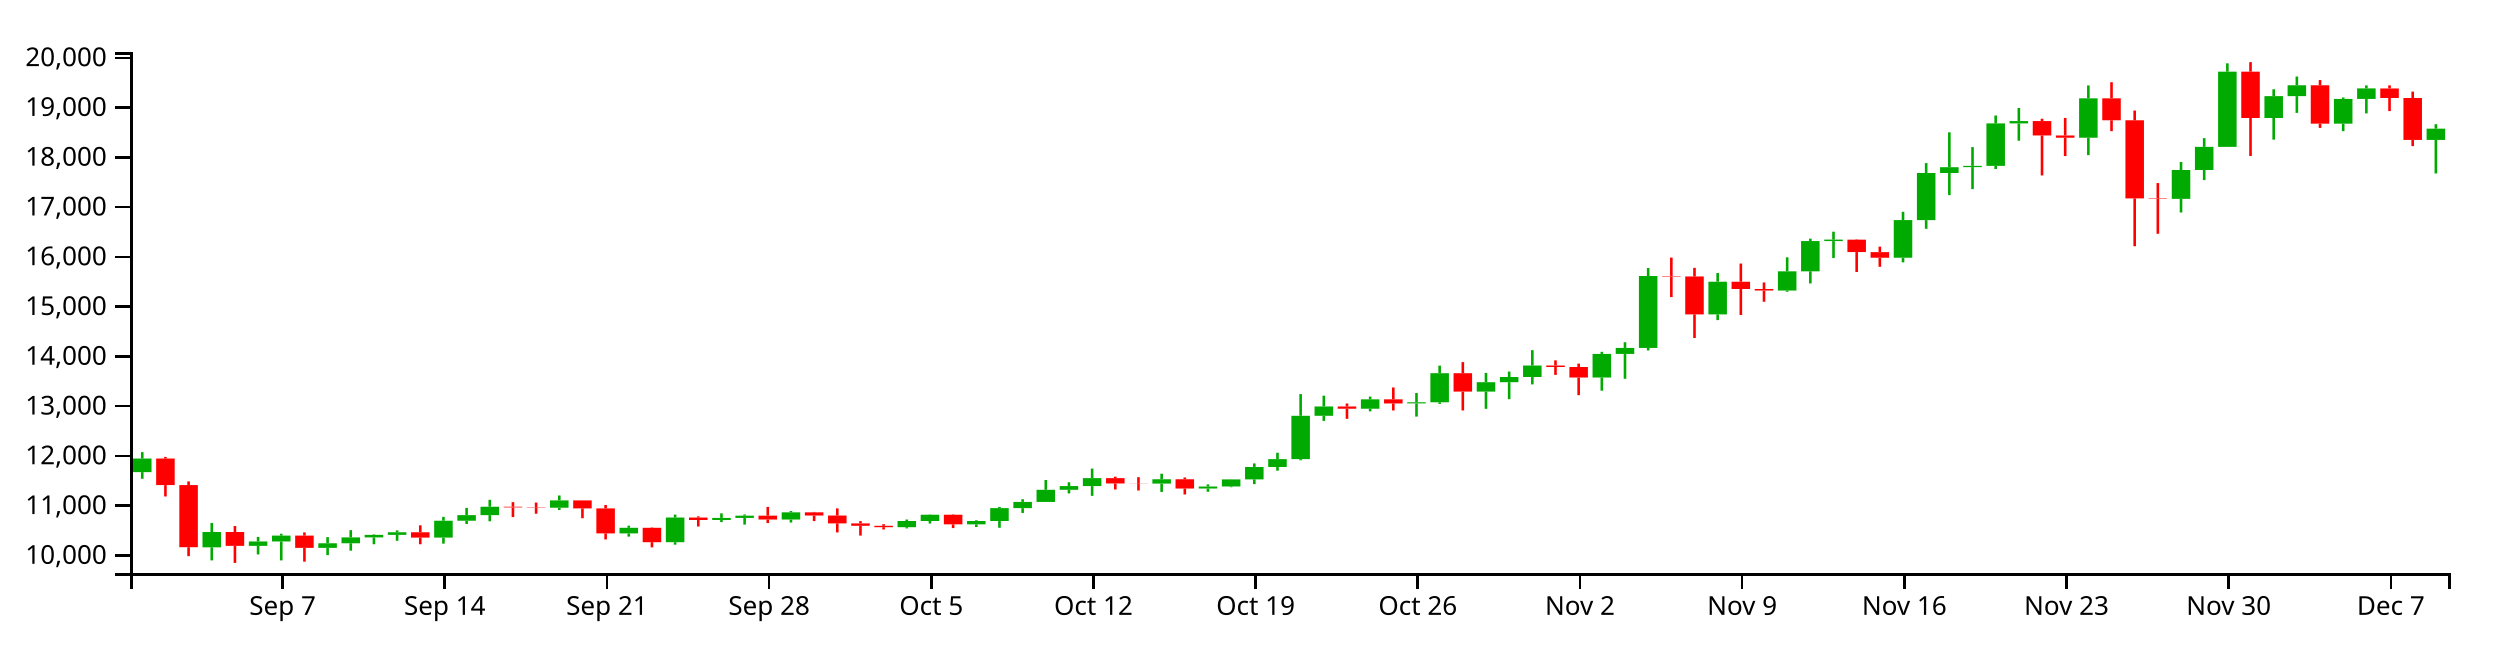
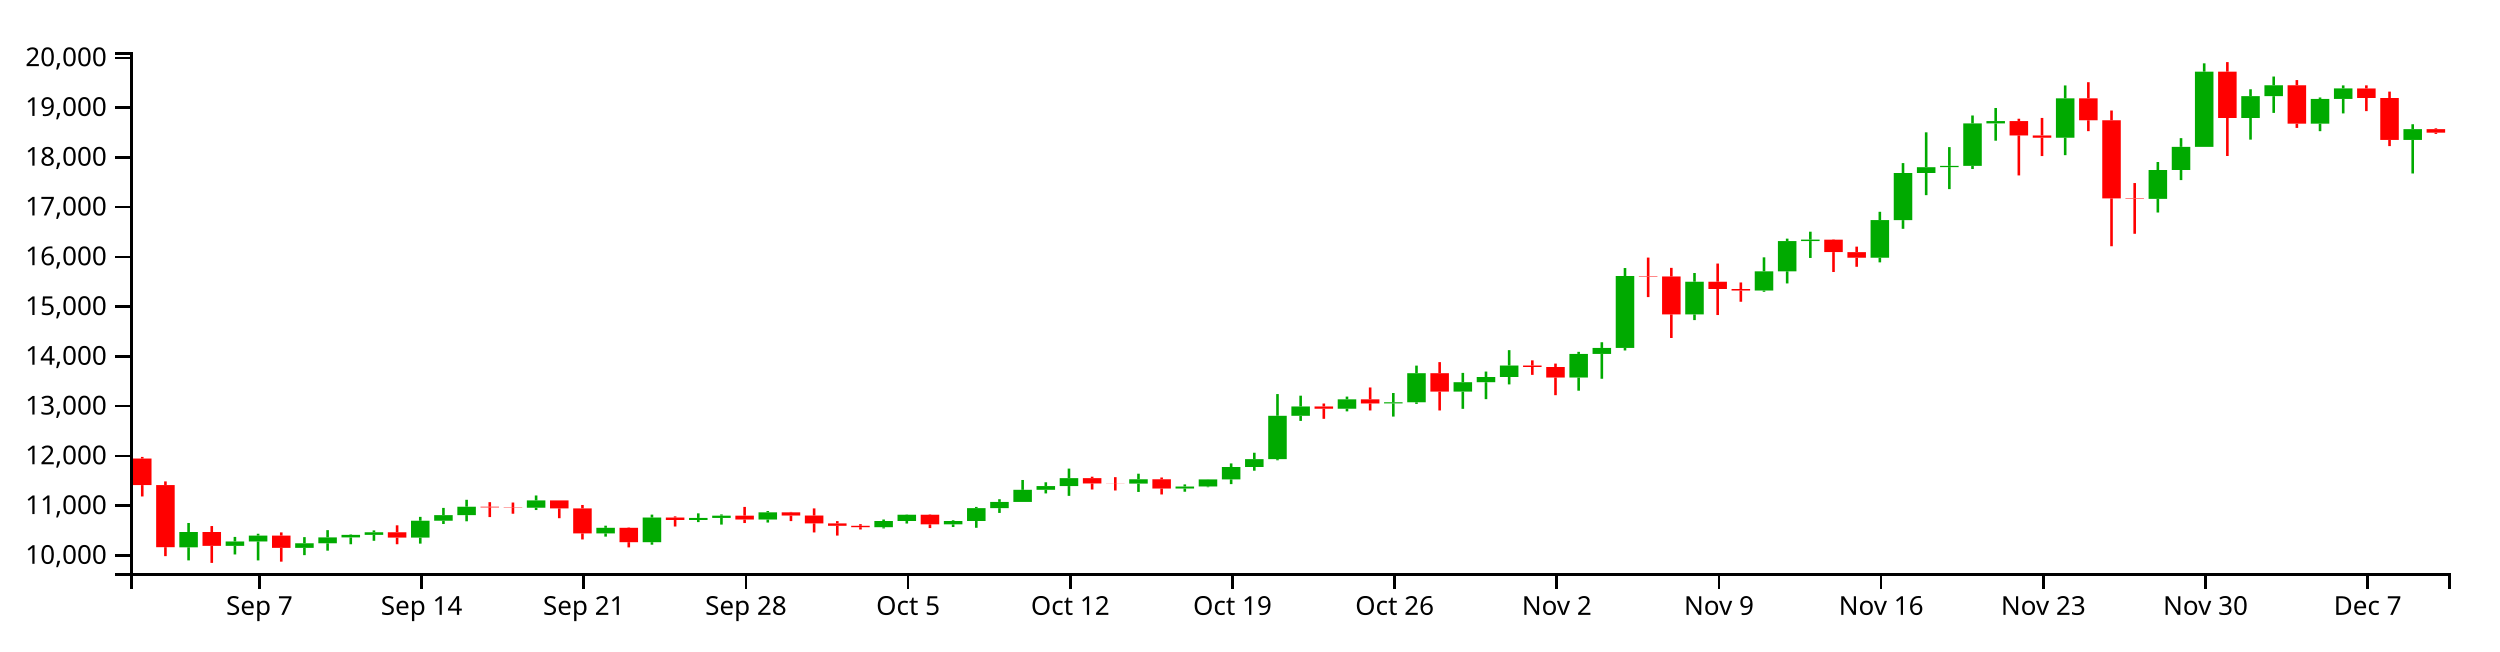
<svg xmlns="http://www.w3.org/2000/svg" version="1.1" width="960" height="250">
  <g transform="translate(50,20)">
    <style>.axis path,.axis line{fill:none;stroke:#000;shape-rendering:crispEdges;}path.candle{stroke:#000000;}path.candle.body{stroke-width:0;}path.candle.up{fill:#00AA00;stroke:#00AA00;}path.candle.down{fill:#FF0000;stroke:#FF0000;}</style>
    <g class="candlestick">
      <g class="data">
-         <path class="candle body up" d="M 1.068 161.287 l 7.117 0 L 8.185 156.08 l -7.117 0 L 1.068 161.287 M 27.757 190.167 l 7.117 0 L 34.874 184.282 l -7.117 0 L 27.757 190.167 M 45.55 189.624 l 7.117 0 L 52.667 187.913 l -7.117 0 L 45.55 189.624 M 54.446 187.919 l 7.117 0 L 61.563 185.673 l -7.117 0 L 54.446 187.919 M 72.239 190.389 l 7.117 0 L 79.356 188.621 l -7.117 0 L 72.239 190.389 M 81.136 188.619 l 7.117 0 L 88.253 186.372 l -7.117 0 L 81.136 188.619 M 90.032 186.372 l 7.117 0 L 97.149 185.397 l -7.117 0 L 90.032 186.372 M 98.928 185.397 l 7.117 0 L 106.046 184.383 l -7.117 0 L 98.928 185.397 M 116.721 186.449 l 7.117 0 L 123.838 179.972 l -7.117 0 L 116.721 186.449 M 125.618 179.972 l 7.117 0 L 132.735 177.802 l -7.117 0 L 125.618 179.972 M 134.514 177.803 l 7.117 0 L 141.631 174.578 l -7.117 0 L 134.514 177.803 M 161.204 174.972 l 7.117 0 L 168.321 172.158 l -7.117 0 L 161.204 174.972 M 187.893 184.836 l 7.117 0 L 195.01 182.688 l -7.117 0 L 187.893 184.836 M 205.686 188.195 l 7.117 0 L 212.803 178.738 l -7.117 0 L 205.686 188.195 M 223.479 179.689 l 7.117 0 L 230.596 178.886 l -7.117 0 L 223.479 179.689 M 232.375 178.886 l 7.117 0 L 239.492 178.013 l -7.117 0 L 232.375 178.886 M 250.168 179.507 l 7.117 0 L 257.285 176.748 l -7.117 0 L 250.168 179.507 M 294.65 182.45 l 7.117 0 L 301.767 180.07 l -7.117 0 L 294.65 182.45 M 303.547 180.07 l 7.117 0 L 310.664 177.67 l -7.117 0 L 303.547 180.07 M 321.339 181.35 l 7.117 0 L 328.457 180.075 l -7.117 0 L 321.339 181.35 M 330.236 180.074 l 7.117 0 L 337.353 175.122 l -7.117 0 L 330.236 180.074 M 339.132 175.124 l 7.117 0 L 346.25 172.731 l -7.117 0 L 339.132 175.124 M 348.029 172.731 l 7.117 0 L 355.146 168.096 l -7.117 0 L 348.029 172.731 M 356.925 168.096 l 7.117 0 L 364.042 166.647 l -7.117 0 L 356.925 168.096 M 365.822 166.647 l 7.117 0 L 372.939 163.604 l -7.117 0 L 365.822 166.647 M 392.511 165.713 l 7.117 0 L 399.628 164.046 l -7.117 0 L 392.511 165.713 M 410.304 167.598 l 7.117 0 L 417.421 166.816 l -7.117 0 L 410.304 167.598 M 419.2 166.813 l 7.117 0 L 426.317 164.084 l -7.117 0 L 419.2 166.813 M 428.097 164.084 l 7.117 0 L 435.214 159.338 l -7.117 0 L 428.097 164.084 M 436.993 159.338 l 7.117 0 L 444.11 156.309 l -7.117 0 L 436.993 159.338 M 445.89 156.309 l 7.117 0 L 453.007 139.664 l -7.117 0 L 445.89 156.309 M 454.786 139.668 l 7.117 0 L 461.903 136.08 l -7.117 0 L 454.786 139.668 M 472.579 136.949 l 7.117 0 L 479.696 133.343 l -7.117 0 L 472.579 136.949 M 490.372 134.912 l 7.117 0 L 497.489 134.481 l -7.117 0 L 490.372 134.912 M 499.268 134.482 l 7.117 0 L 506.385 123.321 l -7.117 0 L 499.268 134.482 M 517.061 130.387 l 7.117 0 L 524.178 126.77 l -7.117 0 L 517.061 130.387 M 525.958 126.77 l 7.117 0 L 533.075 124.775 l -7.117 0 L 525.958 126.77 M 534.854 124.775 l 7.117 0 L 541.971 120.362 l -7.117 0 L 534.854 124.775 M 561.543 124.975 l 7.117 0 L 568.661 115.918 l -7.117 0 L 561.543 124.975 M 570.44 115.918 l 7.117 0 L 577.557 113.616 l -7.117 0 L 570.44 115.918 M 579.336 113.616 l 7.117 0 L 586.453 85.982 l -7.117 0 L 579.336 113.616 M 606.026 100.73 l 7.117 0 L 613.143 88.178 l -7.117 0 L 606.026 100.73 M 632.715 91.578 l 7.117 0 L 639.832 84.182 l -7.117 0 L 632.715 91.578 M 641.611 84.181 l 7.117 0 L 648.729 72.57 l -7.117 0 L 641.611 84.181 M 650.508 72.57 l 7.117 0 L 657.625 72.019 l -7.117 0 L 650.508 72.57 M 677.197 78.969 l 7.117 0 L 684.314 64.511 l -7.117 0 L 677.197 78.969 M 686.094 64.52 l 7.117 0 L 693.211 46.436 l -7.117 0 L 686.094 64.52 M 694.99 46.436 l 7.117 0 L 702.107 44.205 l -7.117 0 L 694.99 46.436 M 703.886 44.174 l 7.117 0 L 711.004 43.695 l -7.117 0 L 703.886 44.174 M 712.783 43.695 l 7.117 0 L 719.9 27.396 l -7.117 0 L 712.783 43.695 M 721.679 27.397 l 7.117 0 L 728.796 26.477 l -7.117 0 L 721.679 27.397 M 748.369 32.894 l 7.117 0 L 755.486 17.758 l -7.117 0 L 748.369 32.894 M 783.954 56.37 l 7.117 0 L 791.072 45.28 l -7.117 0 L 783.954 56.37 M 792.851 45.281 l 7.117 0 L 799.968 36.391 l -7.117 0 L 792.851 45.281 M 801.747 36.391 l 7.117 0 L 808.864 7.518 l -7.117 0 L 801.747 36.391 M 819.54 25.308 l 7.117 0 L 826.657 16.916 l -7.117 0 L 819.54 25.308 M 828.437 16.916 l 7.117 0 L 835.554 12.753 l -7.117 0 L 828.437 16.916 M 846.23 27.495 l 7.117 0 L 853.347 17.994 l -7.117 0 L 846.23 27.495 M 855.126 17.994 l 7.117 0 L 862.243 13.948 l -7.117 0 L 855.126 17.994 M 881.815 33.733 l 7.117 0 L 888.932 29.412 l -7.117 0 L 881.815 33.733" />
-         <path class="candle body down" d="M 9.964 156.08 l 7.117 0 L 17.081 166.274 l -7.117 0 L 9.964 156.08 M 18.86 166.274 l 7.117 0 L 25.978 190.118 l -7.117 0 L 18.86 166.274 M 36.653 184.282 l 7.117 0 L 43.77 189.624 l -7.117 0 L 36.653 184.282 M 63.343 185.673 l 7.117 0 L 70.46 190.389 l -7.117 0 L 63.343 185.673 M 107.825 184.388 l 7.117 0 L 114.942 186.449 l -7.117 0 L 107.825 184.388 M 143.411 174.578 l 7.117 0 L 150.528 174.846 l -7.117 0 L 143.411 174.578 M 152.307 174.846 l 7.117 0 L 159.424 174.972 l -7.117 0 L 152.307 174.846 M 170.1 172.158 l 7.117 0 L 177.217 175.223 l -7.117 0 L 170.1 172.158 M 178.996 175.223 l 7.117 0 L 186.114 184.836 l -7.117 0 L 178.996 175.223 M 196.789 182.688 l 7.117 0 L 203.906 188.195 l -7.117 0 L 196.789 182.688 M 214.582 178.738 l 7.117 0 L 221.699 179.687 l -7.117 0 L 214.582 178.738 M 241.271 178.013 l 7.117 0 L 248.389 179.506 l -7.117 0 L 241.271 178.013 M 259.064 176.746 l 7.117 0 L 266.182 177.969 l -7.117 0 L 259.064 176.746 M 267.961 177.969 l 7.117 0 L 275.078 180.978 l -7.117 0 L 267.961 177.969 M 276.857 180.978 l 7.117 0 L 283.974 181.909 l -7.117 0 L 276.857 180.978 M 285.754 181.909 l 7.117 0 L 292.871 182.451 l -7.117 0 L 285.754 181.909 M 312.443 177.67 l 7.117 0 L 319.56 181.35 l -7.117 0 L 312.443 177.67 M 374.718 163.604 l 7.117 0 L 381.835 165.662 l -7.117 0 L 374.718 163.604 M 383.615 165.662 l 7.117 0 L 390.732 165.713 l -7.117 0 L 383.615 165.662 M 401.407 164.046 l 7.117 0 L 408.525 167.597 l -7.117 0 L 401.407 164.046 M 463.683 136.074 l 7.117 0 L 470.8 136.949 l -7.117 0 L 463.683 136.074 M 481.475 133.343 l 7.117 0 L 488.593 134.927 l -7.117 0 L 481.475 133.343 M 508.165 123.321 l 7.117 0 L 515.282 130.387 l -7.117 0 L 508.165 123.321 M 543.75 120.362 l 7.117 0 L 550.868 120.926 l -7.117 0 L 543.75 120.362 M 552.647 120.926 l 7.117 0 L 559.764 124.98 l -7.117 0 L 552.647 120.926 M 588.233 85.982 l 7.117 0 L 595.35 86.175 l -7.117 0 L 588.233 85.982 M 597.129 86.175 l 7.117 0 L 604.246 100.73 l -7.117 0 L 597.129 86.175 M 614.922 88.178 l 7.117 0 L 622.039 90.982 l -7.117 0 L 614.922 88.178 M 623.818 90.982 l 7.117 0 L 630.936 91.578 l -7.117 0 L 623.818 90.982 M 659.404 72.031 l 7.117 0 L 666.521 76.801 l -7.117 0 L 659.404 72.031 M 668.301 76.818 l 7.117 0 L 675.418 78.969 l -7.117 0 L 668.301 76.818 M 730.576 26.477 l 7.117 0 L 737.693 32.007 l -7.117 0 L 730.576 26.477 M 739.472 32.017 l 7.117 0 L 746.589 32.894 l -7.117 0 L 739.472 32.017 M 757.265 17.759 l 7.117 0 L 764.382 26.184 l -7.117 0 L 757.265 17.759 M 766.162 26.189 l 7.117 0 L 773.279 56.18 l -7.117 0 L 766.162 26.189 M 775.058 56.18 l 7.117 0 L 782.175 56.371 l -7.117 0 L 775.058 56.18 M 810.644 7.518 l 7.117 0 L 817.761 25.308 l -7.117 0 L 810.644 7.518 M 837.333 12.745 l 7.117 0 L 844.45 27.495 l -7.117 0 L 837.333 12.745 M 864.022 13.962 l 7.117 0 L 871.14 17.627 l -7.117 0 L 864.022 13.962 M 872.919 17.627 l 7.117 0 L 880.036 33.733 l -7.117 0 L 872.919 17.627" />
+         <path class="candle body up" d="M 18.86 190.167 l 7.117 0 L 25.978 184.282 l -7.117 0 L 18.86 190.167 M 36.653 189.624 l 7.117 0 L 43.77 187.913 l -7.117 0 L 36.653 189.624 M 45.55 187.919 l 7.117 0 L 52.667 185.673 l -7.117 0 L 45.55 187.919 M 63.343 190.389 l 7.117 0 L 70.46 188.621 l -7.117 0 L 63.343 190.389 M 72.239 188.619 l 7.117 0 L 79.356 186.372 l -7.117 0 L 72.239 188.619 M 81.136 186.372 l 7.117 0 L 88.253 185.397 l -7.117 0 L 81.136 186.372 M 90.032 185.397 l 7.117 0 L 97.149 184.383 l -7.117 0 L 90.032 185.397 M 107.825 186.449 l 7.117 0 L 114.942 179.972 l -7.117 0 L 107.825 186.449 M 116.721 179.972 l 7.117 0 L 123.838 177.802 l -7.117 0 L 116.721 179.972 M 125.618 177.803 l 7.117 0 L 132.735 174.578 l -7.117 0 L 125.618 177.803 M 152.307 174.972 l 7.117 0 L 159.424 172.158 l -7.117 0 L 152.307 174.972 M 178.996 184.836 l 7.117 0 L 186.114 182.688 l -7.117 0 L 178.996 184.836 M 196.789 188.195 l 7.117 0 L 203.906 178.738 l -7.117 0 L 196.789 188.195 M 214.582 179.689 l 7.117 0 L 221.699 178.886 l -7.117 0 L 214.582 179.689 M 223.479 178.886 l 7.117 0 L 230.596 178.013 l -7.117 0 L 223.479 178.886 M 241.271 179.507 l 7.117 0 L 248.389 176.748 l -7.117 0 L 241.271 179.507 M 285.754 182.45 l 7.117 0 L 292.871 180.07 l -7.117 0 L 285.754 182.45 M 294.65 180.07 l 7.117 0 L 301.767 177.67 l -7.117 0 L 294.65 180.07 M 312.443 181.35 l 7.117 0 L 319.56 180.075 l -7.117 0 L 312.443 181.35 M 321.339 180.074 l 7.117 0 L 328.457 175.122 l -7.117 0 L 321.339 180.074 M 330.236 175.124 l 7.117 0 L 337.353 172.731 l -7.117 0 L 330.236 175.124 M 339.132 172.731 l 7.117 0 L 346.25 168.096 l -7.117 0 L 339.132 172.731 M 348.029 168.096 l 7.117 0 L 355.146 166.647 l -7.117 0 L 348.029 168.096 M 356.925 166.647 l 7.117 0 L 364.042 163.604 l -7.117 0 L 356.925 166.647 M 383.615 165.713 l 7.117 0 L 390.732 164.046 l -7.117 0 L 383.615 165.713 M 401.407 167.598 l 7.117 0 L 408.525 166.816 l -7.117 0 L 401.407 167.598 M 410.304 166.813 l 7.117 0 L 417.421 164.084 l -7.117 0 L 410.304 166.813 M 419.2 164.084 l 7.117 0 L 426.317 159.338 l -7.117 0 L 419.2 164.084 M 428.097 159.338 l 7.117 0 L 435.214 156.309 l -7.117 0 L 428.097 159.338 M 436.993 156.309 l 7.117 0 L 444.11 139.664 l -7.117 0 L 436.993 156.309 M 445.89 139.668 l 7.117 0 L 453.007 136.08 l -7.117 0 L 445.89 139.668 M 463.683 136.949 l 7.117 0 L 470.8 133.343 l -7.117 0 L 463.683 136.949 M 481.475 134.912 l 7.117 0 L 488.593 134.481 l -7.117 0 L 481.475 134.912 M 490.372 134.482 l 7.117 0 L 497.489 123.321 l -7.117 0 L 490.372 134.482 M 508.165 130.387 l 7.117 0 L 515.282 126.77 l -7.117 0 L 508.165 130.387 M 517.061 126.77 l 7.117 0 L 524.178 124.775 l -7.117 0 L 517.061 126.77 M 525.958 124.775 l 7.117 0 L 533.075 120.362 l -7.117 0 L 525.958 124.775 M 552.647 124.975 l 7.117 0 L 559.764 115.918 l -7.117 0 L 552.647 124.975 M 561.543 115.918 l 7.117 0 L 568.661 113.616 l -7.117 0 L 561.543 115.918 M 570.44 113.616 l 7.117 0 L 577.557 85.982 l -7.117 0 L 570.44 113.616 M 597.129 100.73 l 7.117 0 L 604.246 88.178 l -7.117 0 L 597.129 100.73 M 623.818 91.578 l 7.117 0 L 630.936 84.182 l -7.117 0 L 623.818 91.578 M 632.715 84.181 l 7.117 0 L 639.832 72.57 l -7.117 0 L 632.715 84.181 M 641.611 72.57 l 7.117 0 L 648.729 72.019 l -7.117 0 L 641.611 72.57 M 668.301 78.969 l 7.117 0 L 675.418 64.511 l -7.117 0 L 668.301 78.969 M 677.197 64.52 l 7.117 0 L 684.314 46.436 l -7.117 0 L 677.197 64.52 M 686.094 46.436 l 7.117 0 L 693.211 44.205 l -7.117 0 L 686.094 46.436 M 694.99 44.174 l 7.117 0 L 702.107 43.695 l -7.117 0 L 694.99 44.174 M 703.886 43.695 l 7.117 0 L 711.004 27.396 l -7.117 0 L 703.886 43.695 M 712.783 27.397 l 7.117 0 L 719.9 26.477 l -7.117 0 L 712.783 27.397 M 739.472 32.894 l 7.117 0 L 746.589 17.758 l -7.117 0 L 739.472 32.894 M 775.058 56.37 l 7.117 0 L 782.175 45.28 l -7.117 0 L 775.058 56.37 M 783.954 45.281 l 7.117 0 L 791.072 36.391 l -7.117 0 L 783.954 45.281 M 792.851 36.391 l 7.117 0 L 799.968 7.518 l -7.117 0 L 792.851 36.391 M 810.644 25.308 l 7.117 0 L 817.761 16.916 l -7.117 0 L 810.644 25.308 M 819.54 16.916 l 7.117 0 L 826.657 12.753 l -7.117 0 L 819.54 16.916 M 837.333 27.495 l 7.117 0 L 844.45 17.994 l -7.117 0 L 837.333 27.495 M 846.23 17.994 l 7.117 0 L 853.347 13.948 l -7.117 0 L 846.23 17.994 M 872.919 33.733 l 7.117 0 L 880.036 29.582 l -7.117 0 L 872.919 33.733" />
+         <path class="candle body down" d="M 1.068 156.08 l 7.117 0 L 8.185 166.274 l -7.117 0 L 1.068 156.08 M 9.964 166.274 l 7.117 0 L 17.081 190.118 l -7.117 0 L 9.964 166.274 M 27.757 184.282 l 7.117 0 L 34.874 189.624 l -7.117 0 L 27.757 184.282 M 54.446 185.673 l 7.117 0 L 61.563 190.389 l -7.117 0 L 54.446 185.673 M 98.928 184.388 l 7.117 0 L 106.046 186.449 l -7.117 0 L 98.928 184.388 M 134.514 174.578 l 7.117 0 L 141.631 174.846 l -7.117 0 L 134.514 174.578 M 143.411 174.846 l 7.117 0 L 150.528 174.972 l -7.117 0 L 143.411 174.846 M 161.204 172.158 l 7.117 0 L 168.321 175.223 l -7.117 0 L 161.204 172.158 M 170.1 175.223 l 7.117 0 L 177.217 184.836 l -7.117 0 L 170.1 175.223 M 187.893 182.688 l 7.117 0 L 195.01 188.195 l -7.117 0 L 187.893 182.688 M 205.686 178.738 l 7.117 0 L 212.803 179.687 l -7.117 0 L 205.686 178.738 M 232.375 178.013 l 7.117 0 L 239.492 179.506 l -7.117 0 L 232.375 178.013 M 250.168 176.746 l 7.117 0 L 257.285 177.969 l -7.117 0 L 250.168 176.746 M 259.064 177.969 l 7.117 0 L 266.182 180.978 l -7.117 0 L 259.064 177.969 M 267.961 180.978 l 7.117 0 L 275.078 181.909 l -7.117 0 L 267.961 180.978 M 276.857 181.909 l 7.117 0 L 283.974 182.451 l -7.117 0 L 276.857 181.909 M 303.547 177.67 l 7.117 0 L 310.664 181.35 l -7.117 0 L 303.547 177.67 M 365.822 163.604 l 7.117 0 L 372.939 165.662 l -7.117 0 L 365.822 163.604 M 374.718 165.662 l 7.117 0 L 381.835 165.713 l -7.117 0 L 374.718 165.662 M 392.511 164.046 l 7.117 0 L 399.628 167.597 l -7.117 0 L 392.511 164.046 M 454.786 136.074 l 7.117 0 L 461.903 136.949 l -7.117 0 L 454.786 136.074 M 472.579 133.343 l 7.117 0 L 479.696 134.927 l -7.117 0 L 472.579 133.343 M 499.268 123.321 l 7.117 0 L 506.385 130.387 l -7.117 0 L 499.268 123.321 M 534.854 120.362 l 7.117 0 L 541.971 120.926 l -7.117 0 L 534.854 120.362 M 543.75 120.926 l 7.117 0 L 550.868 124.98 l -7.117 0 L 543.75 120.926 M 579.336 85.982 l 7.117 0 L 586.453 86.175 l -7.117 0 L 579.336 85.982 M 588.233 86.175 l 7.117 0 L 595.35 100.73 l -7.117 0 L 588.233 86.175 M 606.026 88.178 l 7.117 0 L 613.143 90.982 l -7.117 0 L 606.026 88.178 M 614.922 90.982 l 7.117 0 L 622.039 91.578 l -7.117 0 L 614.922 90.982 M 650.508 72.031 l 7.117 0 L 657.625 76.801 l -7.117 0 L 650.508 72.031 M 659.404 76.818 l 7.117 0 L 666.521 78.969 l -7.117 0 L 659.404 76.818 M 721.679 26.477 l 7.117 0 L 728.796 32.007 l -7.117 0 L 721.679 26.477 M 730.576 32.017 l 7.117 0 L 737.693 32.894 l -7.117 0 L 730.576 32.017 M 748.369 17.759 l 7.117 0 L 755.486 26.184 l -7.117 0 L 748.369 17.759 M 757.265 26.189 l 7.117 0 L 764.382 56.18 l -7.117 0 L 757.265 26.189 M 766.162 56.18 l 7.117 0 L 773.279 56.371 l -7.117 0 L 766.162 56.18 M 801.747 7.518 l 7.117 0 L 808.864 25.308 l -7.117 0 L 801.747 7.518 M 828.437 12.745 l 7.117 0 L 835.554 27.495 l -7.117 0 L 828.437 12.745 M 855.126 13.962 l 7.117 0 L 862.243 17.627 l -7.117 0 L 855.126 13.962 M 864.022 17.627 l 7.117 0 L 871.14 33.733 l -7.117 0 L 864.022 17.627 M 881.815 29.582 l 7.117 0 L 888.932 30.953 l -7.117 0 L 881.815 29.582" />
        <path class="candle body equal" />
-         <path class="candle wick up" d="M 4.626 153.617 L 4.626 156.08 M 4.626 161.287 L 4.626 163.857 M 31.315 180.826 L 31.315 184.282 M 31.315 190.167 L 31.315 195.189 M 49.108 186.176 L 49.108 187.913 M 49.108 189.624 L 49.108 192.908 M 58.005 184.96 L 58.005 185.673 M 58.005 187.919 L 58.005 195.198 M 75.798 186.255 L 75.798 188.621 M 75.798 190.389 L 75.798 193.172 M 84.694 183.573 L 84.694 186.372 M 84.694 188.619 L 84.694 191.456 M 93.591 185.211 L 93.591 185.397 M 93.591 186.372 L 93.591 188.987 M 102.487 183.675 L 102.487 184.383 M 102.487 185.397 L 102.487 187.664 M 120.28 178.477 L 120.28 179.972 M 120.28 186.449 L 120.28 188.752 M 129.176 175.036 L 129.176 177.802 M 129.176 179.972 L 129.176 181.219 M 138.073 171.922 L 138.073 174.578 M 138.073 177.803 L 138.073 180.173 M 164.762 170.263 L 164.762 172.158 M 164.762 174.972 L 164.762 175.852 M 191.451 181.865 L 191.451 182.688 M 191.451 184.836 L 191.451 186.064 M 209.244 177.612 L 209.244 178.738 M 209.244 188.195 L 209.244 189.161 M 227.037 177.121 L 227.037 178.886 M 227.037 179.689 L 227.037 180.489 M 235.934 177.54 L 235.934 178.013 M 235.934 178.886 L 235.934 181.442 M 253.727 176.231 L 253.727 176.748 M 253.727 179.507 L 253.727 180.658 M 298.209 179.492 L 298.209 180.07 M 298.209 182.45 L 298.209 182.913 M 307.105 177.559 L 307.105 177.67 M 307.105 180.07 L 307.105 181.044 M 324.898 179.779 L 324.898 180.075 M 324.898 181.35 L 324.898 182.372 M 333.794 174.655 L 333.794 175.122 M 333.794 180.074 L 333.794 182.673 M 342.691 171.699 L 342.691 172.731 M 342.691 175.124 L 342.691 176.967 M 351.587 164.316 L 351.587 168.096 M 351.587 172.731 L 351.587 172.734 M 360.484 165.195 L 360.484 166.647 M 360.484 168.096 L 360.484 169.476 M 369.38 159.939 L 369.38 163.604 M 369.38 166.647 L 369.38 170.412 M 396.07 161.902 L 396.07 164.046 M 396.07 165.713 L 396.07 168.906 M 413.862 166.009 L 413.862 166.816 M 413.862 167.598 L 413.862 168.826 M 422.759 164.048 L 422.759 164.084 M 422.759 166.813 L 422.759 167.083 M 431.655 157.952 L 431.655 159.338 M 431.655 164.084 L 431.655 165.903 M 440.552 153.855 L 440.552 156.309 M 440.552 159.338 L 440.552 160.75 M 449.448 131.318 L 449.448 139.664 M 449.448 156.309 L 449.448 156.749 M 458.345 131.943 L 458.345 136.08 M 458.345 139.668 L 458.345 141.63 M 476.138 132.292 L 476.138 133.343 M 476.138 136.949 L 476.138 137.963 M 493.93 130.915 L 493.93 134.481 M 493.93 134.912 L 493.93 139.969 M 502.827 120.395 L 502.827 123.321 M 502.827 134.482 L 502.827 135.099 M 520.62 123.192 L 520.62 126.77 M 520.62 130.387 L 520.62 136.993 M 529.516 122.675 L 529.516 124.775 M 529.516 126.77 L 529.516 133.281 M 538.413 114.457 L 538.413 120.362 M 538.413 124.775 L 538.413 127.614 M 565.102 115.105 L 565.102 115.918 M 565.102 124.975 L 565.102 130.032 M 573.998 111.418 L 573.998 113.616 M 573.998 115.918 L 573.998 125.445 M 582.895 82.925 L 582.895 85.982 M 582.895 113.616 L 582.895 114.58 M 609.584 84.836 L 609.584 88.178 M 609.584 100.73 L 609.584 102.917 M 636.273 78.816 L 636.273 84.182 M 636.273 91.578 L 636.273 92.047 M 645.17 71.636 L 645.17 72.57 M 645.17 84.181 L 645.17 88.837 M 654.066 68.974 L 654.066 72.019 M 654.066 72.57 L 654.066 79.058 M 680.756 61.33 L 680.756 64.511 M 680.756 78.969 L 680.756 80.746 M 689.652 42.625 L 689.652 46.436 M 689.652 64.52 L 689.652 67.866 M 698.549 30.812 L 698.549 44.205 M 698.549 46.436 L 698.549 54.939 M 707.445 36.49 L 707.445 43.695 M 707.445 44.174 L 707.445 52.623 M 716.341 24.347 L 716.341 27.396 M 716.341 43.695 L 716.341 44.894 M 725.238 21.468 L 725.238 26.477 M 725.238 27.397 L 725.238 34.029 M 751.927 12.809 L 751.927 17.758 M 751.927 32.894 L 751.927 39.583 M 787.513 42.21 L 787.513 45.28 M 787.513 56.37 L 787.513 61.606 M 796.409 33.046 L 796.409 36.391 M 796.409 45.281 L 796.409 49.157 M 805.306 4.321 L 805.306 7.518 M 805.306 36.391 L 805.306 36.391 M 823.099 14.28 L 823.099 16.916 M 823.099 25.308 L 823.099 33.62 M 831.995 9.388 L 831.995 12.753 M 831.995 16.916 L 831.995 23.354 M 849.788 17.434 L 849.788 17.994 M 849.788 27.495 L 849.788 30.371 M 858.685 12.79 L 858.685 13.948 M 858.685 17.994 L 858.685 23.549 M 885.374 27.704 L 885.374 29.412 M 885.374 33.733 L 885.374 46.615" style="stroke-width: 1px;" />
-         <path class="candle wick down" d="M 13.523 155.457 L 13.523 156.08 M 13.523 166.274 L 13.523 170.64 M 22.419 164.859 L 22.419 166.274 M 22.419 190.118 L 22.419 193.559 M 40.212 181.999 L 40.212 184.282 M 40.212 189.624 L 40.212 196.154 M 66.901 184.439 L 66.901 185.673 M 66.901 190.389 L 66.901 195.676 M 111.383 181.723 L 111.383 184.388 M 111.383 186.449 L 111.383 188.987 M 146.969 172.83 L 146.969 174.578 M 146.969 174.846 L 146.969 178.556 M 155.866 172.972 L 155.866 174.846 M 155.866 174.972 L 155.866 177.276 M 173.659 172.158 L 173.659 172.158 M 173.659 175.223 L 173.659 178.993 M 182.555 173.912 L 182.555 175.223 M 182.555 184.836 L 182.555 187.146 M 200.348 182.544 L 200.348 182.688 M 200.348 188.195 L 200.348 190.195 M 218.141 178.276 L 218.141 178.738 M 218.141 179.687 L 218.141 182.18 M 244.83 174.655 L 244.83 178.013 M 244.83 179.506 L 244.83 180.846 M 262.623 176.578 L 262.623 176.746 M 262.623 177.969 L 262.623 180.099 M 271.519 175.228 L 271.519 177.969 M 271.519 180.978 L 271.519 184.458 M 280.416 180.108 L 280.416 180.978 M 280.416 181.909 L 280.416 185.662 M 289.312 181.275 L 289.312 181.909 M 289.312 182.451 L 289.312 183.322 M 316.002 177.521 L 316.002 177.67 M 316.002 181.35 L 316.002 182.777 M 378.277 163.055 L 378.277 163.604 M 378.277 165.662 L 378.277 167.966 M 387.173 163.227 L 387.173 165.662 M 387.173 165.713 L 387.173 168.348 M 404.966 163.358 L 404.966 164.046 M 404.966 167.597 L 404.966 169.877 M 467.241 134.949 L 467.241 136.074 M 467.241 136.949 L 467.241 140.828 M 485.034 128.79 L 485.034 133.343 M 485.034 134.927 L 485.034 137.619 M 511.723 119.053 L 511.723 123.321 M 511.723 130.387 L 511.723 137.619 M 547.309 118.375 L 547.309 120.362 M 547.309 120.926 L 547.309 123.955 M 556.206 119.617 L 556.206 120.926 M 556.206 124.98 L 556.206 131.751 M 591.791 78.912 L 591.791 85.982 M 591.791 86.175 L 591.791 94.085 M 600.688 82.858 L 600.688 86.175 M 600.688 100.73 L 600.688 109.79 M 618.481 81.205 L 618.481 88.178 M 618.481 90.982 L 618.481 100.974 M 627.377 88.467 L 627.377 90.982 M 627.377 91.578 L 627.377 95.873 M 662.963 71.898 L 662.963 72.031 M 662.963 76.801 L 662.963 84.454 M 671.859 74.707 L 671.859 76.818 M 671.859 78.969 L 671.859 82.452 M 734.134 25.594 L 734.134 26.477 M 734.134 32.007 L 734.134 47.363 M 743.031 25.288 L 743.031 32.017 M 743.031 32.894 L 743.031 39.927 M 760.824 11.563 L 760.824 17.759 M 760.824 26.184 L 760.824 30.366 M 769.72 22.44 L 769.72 26.189 M 769.72 56.18 L 769.72 74.555 M 778.617 50.292 L 778.617 56.18 M 778.617 56.371 L 778.617 69.775 M 814.202 3.846 L 814.202 7.518 M 814.202 25.308 L 814.202 39.905 M 840.892 10.745 L 840.892 12.745 M 840.892 27.495 L 840.892 29.123 M 867.581 12.772 L 867.581 13.962 M 867.581 17.627 L 867.581 22.672 M 876.477 15.182 L 876.477 17.627 M 876.477 33.733 L 876.477 36.104" style="stroke-width: 1px;" />
+         <path class="candle wick up" d="M 22.419 180.826 L 22.419 184.282 M 22.419 190.167 L 22.419 195.189 M 40.212 186.176 L 40.212 187.913 M 40.212 189.624 L 40.212 192.908 M 49.108 184.96 L 49.108 185.673 M 49.108 187.919 L 49.108 195.198 M 66.901 186.255 L 66.901 188.621 M 66.901 190.389 L 66.901 193.172 M 75.798 183.573 L 75.798 186.372 M 75.798 188.619 L 75.798 191.456 M 84.694 185.211 L 84.694 185.397 M 84.694 186.372 L 84.694 188.987 M 93.591 183.675 L 93.591 184.383 M 93.591 185.397 L 93.591 187.664 M 111.383 178.477 L 111.383 179.972 M 111.383 186.449 L 111.383 188.752 M 120.28 175.036 L 120.28 177.802 M 120.28 179.972 L 120.28 181.219 M 129.176 171.922 L 129.176 174.578 M 129.176 177.803 L 129.176 180.173 M 155.866 170.263 L 155.866 172.158 M 155.866 174.972 L 155.866 175.852 M 182.555 181.865 L 182.555 182.688 M 182.555 184.836 L 182.555 186.064 M 200.348 177.612 L 200.348 178.738 M 200.348 188.195 L 200.348 189.161 M 218.141 177.121 L 218.141 178.886 M 218.141 179.689 L 218.141 180.489 M 227.037 177.54 L 227.037 178.013 M 227.037 178.886 L 227.037 181.442 M 244.83 176.231 L 244.83 176.748 M 244.83 179.507 L 244.83 180.658 M 289.312 179.492 L 289.312 180.07 M 289.312 182.45 L 289.312 182.913 M 298.209 177.559 L 298.209 177.67 M 298.209 180.07 L 298.209 181.044 M 316.002 179.779 L 316.002 180.075 M 316.002 181.35 L 316.002 182.372 M 324.898 174.655 L 324.898 175.122 M 324.898 180.074 L 324.898 182.673 M 333.794 171.699 L 333.794 172.731 M 333.794 175.124 L 333.794 176.967 M 342.691 164.316 L 342.691 168.096 M 342.691 172.731 L 342.691 172.734 M 351.587 165.195 L 351.587 166.647 M 351.587 168.096 L 351.587 169.476 M 360.484 159.939 L 360.484 163.604 M 360.484 166.647 L 360.484 170.412 M 387.173 161.902 L 387.173 164.046 M 387.173 165.713 L 387.173 168.906 M 404.966 166.009 L 404.966 166.816 M 404.966 167.598 L 404.966 168.826 M 413.862 164.048 L 413.862 164.084 M 413.862 166.813 L 413.862 167.083 M 422.759 157.952 L 422.759 159.338 M 422.759 164.084 L 422.759 165.903 M 431.655 153.855 L 431.655 156.309 M 431.655 159.338 L 431.655 160.75 M 440.552 131.318 L 440.552 139.664 M 440.552 156.309 L 440.552 156.749 M 449.448 131.943 L 449.448 136.08 M 449.448 139.668 L 449.448 141.63 M 467.241 132.292 L 467.241 133.343 M 467.241 136.949 L 467.241 137.963 M 485.034 130.915 L 485.034 134.481 M 485.034 134.912 L 485.034 139.969 M 493.93 120.395 L 493.93 123.321 M 493.93 134.482 L 493.93 135.099 M 511.723 123.192 L 511.723 126.77 M 511.723 130.387 L 511.723 136.993 M 520.62 122.675 L 520.62 124.775 M 520.62 126.77 L 520.62 133.281 M 529.516 114.457 L 529.516 120.362 M 529.516 124.775 L 529.516 127.614 M 556.206 115.105 L 556.206 115.918 M 556.206 124.975 L 556.206 130.032 M 565.102 111.418 L 565.102 113.616 M 565.102 115.918 L 565.102 125.445 M 573.998 82.925 L 573.998 85.982 M 573.998 113.616 L 573.998 114.58 M 600.688 84.836 L 600.688 88.178 M 600.688 100.73 L 600.688 102.917 M 627.377 78.816 L 627.377 84.182 M 627.377 91.578 L 627.377 92.047 M 636.273 71.636 L 636.273 72.57 M 636.273 84.181 L 636.273 88.837 M 645.17 68.974 L 645.17 72.019 M 645.17 72.57 L 645.17 79.058 M 671.859 61.33 L 671.859 64.511 M 671.859 78.969 L 671.859 80.746 M 680.756 42.625 L 680.756 46.436 M 680.756 64.52 L 680.756 67.866 M 689.652 30.812 L 689.652 44.205 M 689.652 46.436 L 689.652 54.939 M 698.549 36.49 L 698.549 43.695 M 698.549 44.174 L 698.549 52.623 M 707.445 24.347 L 707.445 27.396 M 707.445 43.695 L 707.445 44.894 M 716.341 21.468 L 716.341 26.477 M 716.341 27.397 L 716.341 34.029 M 743.031 12.809 L 743.031 17.758 M 743.031 32.894 L 743.031 39.583 M 778.617 42.21 L 778.617 45.28 M 778.617 56.37 L 778.617 61.606 M 787.513 33.046 L 787.513 36.391 M 787.513 45.281 L 787.513 49.157 M 796.409 4.321 L 796.409 7.518 M 796.409 36.391 L 796.409 36.391 M 814.202 14.28 L 814.202 16.916 M 814.202 25.308 L 814.202 33.62 M 823.099 9.388 L 823.099 12.753 M 823.099 16.916 L 823.099 23.354 M 840.892 17.434 L 840.892 17.994 M 840.892 27.495 L 840.892 30.371 M 849.788 12.79 L 849.788 13.948 M 849.788 17.994 L 849.788 23.549 M 876.477 27.704 L 876.477 29.582 M 876.477 33.733 L 876.477 46.615" style="stroke-width: 1px;" />
+         <path class="candle wick down" d="M 4.626 155.457 L 4.626 156.08 M 4.626 166.274 L 4.626 170.64 M 13.523 164.859 L 13.523 166.274 M 13.523 190.118 L 13.523 193.559 M 31.315 181.999 L 31.315 184.282 M 31.315 189.624 L 31.315 196.154 M 58.005 184.439 L 58.005 185.673 M 58.005 190.389 L 58.005 195.676 M 102.487 181.723 L 102.487 184.388 M 102.487 186.449 L 102.487 188.987 M 138.073 172.83 L 138.073 174.578 M 138.073 174.846 L 138.073 178.556 M 146.969 172.972 L 146.969 174.846 M 146.969 174.972 L 146.969 177.276 M 164.762 172.158 L 164.762 172.158 M 164.762 175.223 L 164.762 178.993 M 173.659 173.912 L 173.659 175.223 M 173.659 184.836 L 173.659 187.146 M 191.451 182.544 L 191.451 182.688 M 191.451 188.195 L 191.451 190.195 M 209.244 178.276 L 209.244 178.738 M 209.244 179.687 L 209.244 182.18 M 235.934 174.655 L 235.934 178.013 M 235.934 179.506 L 235.934 180.846 M 253.727 176.578 L 253.727 176.746 M 253.727 177.969 L 253.727 180.099 M 262.623 175.228 L 262.623 177.969 M 262.623 180.978 L 262.623 184.458 M 271.519 180.108 L 271.519 180.978 M 271.519 181.909 L 271.519 185.662 M 280.416 181.275 L 280.416 181.909 M 280.416 182.451 L 280.416 183.322 M 307.105 177.521 L 307.105 177.67 M 307.105 181.35 L 307.105 182.777 M 369.38 163.055 L 369.38 163.604 M 369.38 165.662 L 369.38 167.966 M 378.277 163.227 L 378.277 165.662 M 378.277 165.713 L 378.277 168.348 M 396.07 163.358 L 396.07 164.046 M 396.07 167.597 L 396.07 169.877 M 458.345 134.949 L 458.345 136.074 M 458.345 136.949 L 458.345 140.828 M 476.138 128.79 L 476.138 133.343 M 476.138 134.927 L 476.138 137.619 M 502.827 119.053 L 502.827 123.321 M 502.827 130.387 L 502.827 137.619 M 538.413 118.375 L 538.413 120.362 M 538.413 120.926 L 538.413 123.955 M 547.309 119.617 L 547.309 120.926 M 547.309 124.98 L 547.309 131.751 M 582.895 78.912 L 582.895 85.982 M 582.895 86.175 L 582.895 94.085 M 591.791 82.858 L 591.791 86.175 M 591.791 100.73 L 591.791 109.79 M 609.584 81.205 L 609.584 88.178 M 609.584 90.982 L 609.584 100.974 M 618.481 88.467 L 618.481 90.982 M 618.481 91.578 L 618.481 95.873 M 654.066 71.898 L 654.066 72.031 M 654.066 76.801 L 654.066 84.454 M 662.963 74.707 L 662.963 76.818 M 662.963 78.969 L 662.963 82.452 M 725.238 25.594 L 725.238 26.477 M 725.238 32.007 L 725.238 47.363 M 734.134 25.288 L 734.134 32.017 M 734.134 32.894 L 734.134 39.927 M 751.927 11.563 L 751.927 17.759 M 751.927 26.184 L 751.927 30.366 M 760.824 22.44 L 760.824 26.189 M 760.824 56.18 L 760.824 74.555 M 769.72 50.292 L 769.72 56.18 M 769.72 56.371 L 769.72 69.775 M 805.306 3.846 L 805.306 7.518 M 805.306 25.308 L 805.306 39.905 M 831.995 10.745 L 831.995 12.745 M 831.995 27.495 L 831.995 29.123 M 858.685 12.772 L 858.685 13.962 M 858.685 17.627 L 858.685 22.672 M 867.581 15.182 L 867.581 17.627 M 867.581 33.733 L 867.581 36.104 M 885.374 29.276 L 885.374 29.582 M 885.374 30.953 L 885.374 31.422" style="stroke-width: 1px;" />
        <path class="candle wick equal" style="stroke-width: 1px;" />
      </g>
    </g>
    <g class="x axis" transform="translate(0,200)" fill="none" font-size="10" font-family="sans-serif" text-anchor="middle">
      <path class="domain" stroke="#000" d="M0.5,6V0.5H890.5V6" />
-       <g class="tick" opacity="1" transform="translate(58.0048,0)">
+       <g class="tick" opacity="1" transform="translate(49.10836,0)">
        <line stroke="#000" y2="6" x1="0.5" x2="0.5" />
        <text fill="#000" y="9" x="0.5" dy="0.71em">Sep  7</text>
      </g>
-       <g class="tick" opacity="1" transform="translate(120.2799,0)">
+       <g class="tick" opacity="1" transform="translate(111.3834,0)">
        <line stroke="#000" y2="6" x1="0.5" x2="0.5" />
        <text fill="#000" y="9" x="0.5" dy="0.71em">Sep 14</text>
      </g>
-       <g class="tick" opacity="1" transform="translate(182.555,0)">
+       <g class="tick" opacity="1" transform="translate(173.6585,0)">
        <line stroke="#000" y2="6" x1="0.5" x2="0.5" />
        <text fill="#000" y="9" x="0.5" dy="0.71em">Sep 21</text>
      </g>
-       <g class="tick" opacity="1" transform="translate(244.8301,0)">
+       <g class="tick" opacity="1" transform="translate(235.9336,0)">
        <line stroke="#000" y2="6" x1="0.5" x2="0.5" />
        <text fill="#000" y="9" x="0.5" dy="0.71em">Sep 28</text>
      </g>
-       <g class="tick" opacity="1" transform="translate(307.1052,0)">
+       <g class="tick" opacity="1" transform="translate(298.2087,0)">
        <line stroke="#000" y2="6" x1="0.5" x2="0.5" />
        <text fill="#000" y="9" x="0.5" dy="0.71em">Oct  5</text>
      </g>
-       <g class="tick" opacity="1" transform="translate(369.3802,0)">
+       <g class="tick" opacity="1" transform="translate(360.4838,0)">
        <line stroke="#000" y2="6" x1="0.5" x2="0.5" />
        <text fill="#000" y="9" x="0.5" dy="0.71em">Oct 12</text>
      </g>
-       <g class="tick" opacity="1" transform="translate(431.6553,0)">
+       <g class="tick" opacity="1" transform="translate(422.7589,0)">
        <line stroke="#000" y2="6" x1="0.5" x2="0.5" />
        <text fill="#000" y="9" x="0.5" dy="0.71em">Oct 19</text>
      </g>
-       <g class="tick" opacity="1" transform="translate(493.9304,0)">
+       <g class="tick" opacity="1" transform="translate(485.034,0)">
        <line stroke="#000" y2="6" x1="0.5" x2="0.5" />
        <text fill="#000" y="9" x="0.5" dy="0.71em">Oct 26</text>
      </g>
-       <g class="tick" opacity="1" transform="translate(556.2055,0)">
+       <g class="tick" opacity="1" transform="translate(547.3091,0)">
        <line stroke="#000" y2="6" x1="0.5" x2="0.5" />
        <text fill="#000" y="9" x="0.5" dy="0.71em">Nov  2</text>
      </g>
-       <g class="tick" opacity="1" transform="translate(618.4806,0)">
+       <g class="tick" opacity="1" transform="translate(609.5842,0)">
        <line stroke="#000" y2="6" x1="0.5" x2="0.5" />
        <text fill="#000" y="9" x="0.5" dy="0.71em">Nov  9</text>
      </g>
-       <g class="tick" opacity="1" transform="translate(680.7557,0)">
+       <g class="tick" opacity="1" transform="translate(671.8593,0)">
        <line stroke="#000" y2="6" x1="0.5" x2="0.5" />
        <text fill="#000" y="9" x="0.5" dy="0.71em">Nov 16</text>
      </g>
-       <g class="tick" opacity="1" transform="translate(743.0308,0)">
+       <g class="tick" opacity="1" transform="translate(734.1343,0)">
        <line stroke="#000" y2="6" x1="0.5" x2="0.5" />
        <text fill="#000" y="9" x="0.5" dy="0.71em">Nov 23</text>
      </g>
-       <g class="tick" opacity="1" transform="translate(805.3059,0)">
+       <g class="tick" opacity="1" transform="translate(796.4094,0)">
        <line stroke="#000" y2="6" x1="0.5" x2="0.5" />
        <text fill="#000" y="9" x="0.5" dy="0.71em">Nov 30</text>
      </g>
-       <g class="tick" opacity="1" transform="translate(867.581,0)">
+       <g class="tick" opacity="1" transform="translate(858.6845,0)">
        <line stroke="#000" y2="6" x1="0.5" x2="0.5" />
        <text fill="#000" y="9" x="0.5" dy="0.71em">Dec  7</text>
      </g>
    </g>
    <g class="y axis" fill="none" font-size="10" font-family="sans-serif" text-anchor="end">
      <path class="domain" stroke="#000" d="M-6,200.5H0.5V0.5H-6" />
      <g class="tick" opacity="1" transform="translate(0,192.8095)">
        <line stroke="#000" x2="-6" y1="0.5" y2="0.5" />
        <text fill="#000" x="-9" y="0.5" dy="0.32em">10,000</text>
      </g>
      <g class="tick" opacity="1" transform="translate(0,173.6992)">
        <line stroke="#000" x2="-6" y1="0.5" y2="0.5" />
        <text fill="#000" x="-9" y="0.5" dy="0.32em">11,000</text>
      </g>
      <g class="tick" opacity="1" transform="translate(0,154.5888)">
        <line stroke="#000" x2="-6" y1="0.5" y2="0.5" />
        <text fill="#000" x="-9" y="0.5" dy="0.32em">12,000</text>
      </g>
      <g class="tick" opacity="1" transform="translate(0,135.4784)">
        <line stroke="#000" x2="-6" y1="0.5" y2="0.5" />
        <text fill="#000" x="-9" y="0.5" dy="0.32em">13,000</text>
      </g>
      <g class="tick" opacity="1" transform="translate(0,116.368)">
        <line stroke="#000" x2="-6" y1="0.5" y2="0.5" />
        <text fill="#000" x="-9" y="0.5" dy="0.32em">14,000</text>
      </g>
      <g class="tick" opacity="1" transform="translate(0,97.25766)">
        <line stroke="#000" x2="-6" y1="0.5" y2="0.5" />
        <text fill="#000" x="-9" y="0.5" dy="0.32em">15,000</text>
      </g>
      <g class="tick" opacity="1" transform="translate(0,78.14729)">
        <line stroke="#000" x2="-6" y1="0.5" y2="0.5" />
        <text fill="#000" x="-9" y="0.5" dy="0.32em">16,000</text>
      </g>
      <g class="tick" opacity="1" transform="translate(0,59.03691)">
        <line stroke="#000" x2="-6" y1="0.5" y2="0.5" />
        <text fill="#000" x="-9" y="0.5" dy="0.32em">17,000</text>
      </g>
      <g class="tick" opacity="1" transform="translate(0,39.92654)">
        <line stroke="#000" x2="-6" y1="0.5" y2="0.5" />
        <text fill="#000" x="-9" y="0.5" dy="0.32em">18,000</text>
      </g>
      <g class="tick" opacity="1" transform="translate(0,20.81617)">
        <line stroke="#000" x2="-6" y1="0.5" y2="0.5" />
        <text fill="#000" x="-9" y="0.5" dy="0.32em">19,000</text>
      </g>
      <g class="tick" opacity="1" transform="translate(0,1.705792)">
        <line stroke="#000" x2="-6" y1="0.5" y2="0.5" />
        <text fill="#000" x="-9" y="0.5" dy="0.32em">20,000</text>
      </g>
      <text transform="rotate(-90)" y="6" dy=".71em" style="text-anchor: end;">Price ($)</text>
    </g>
  </g>
</svg>
